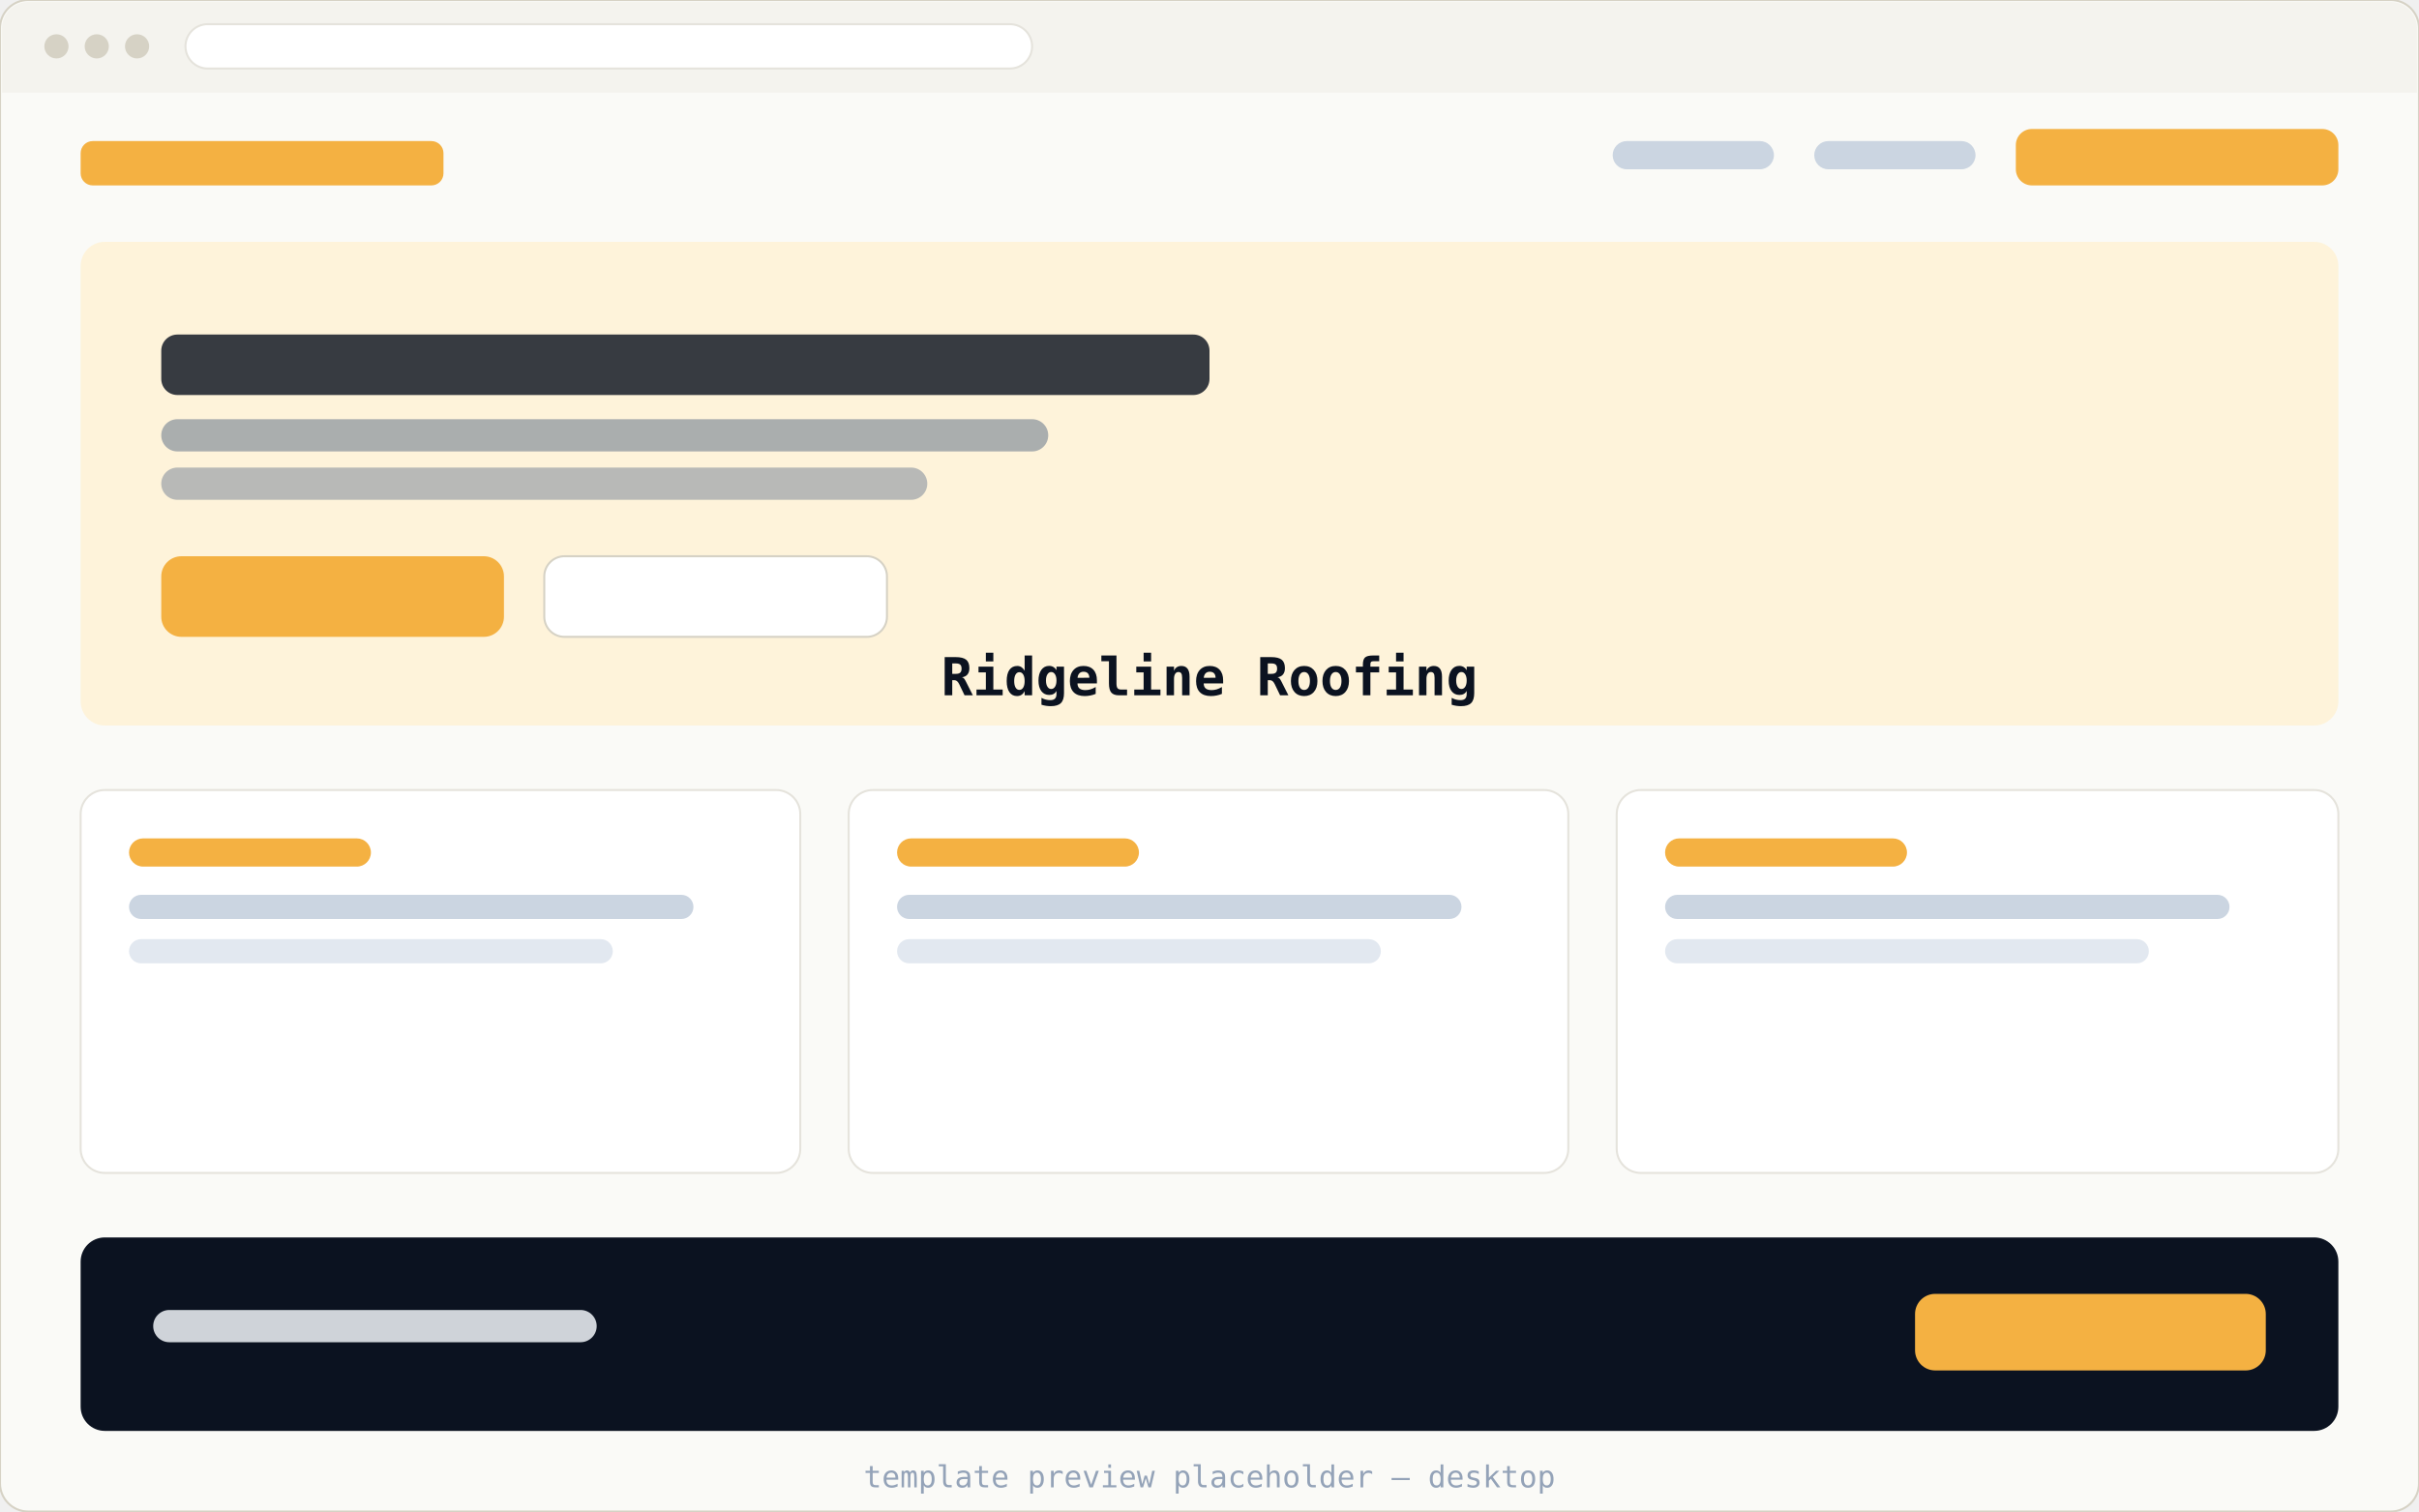
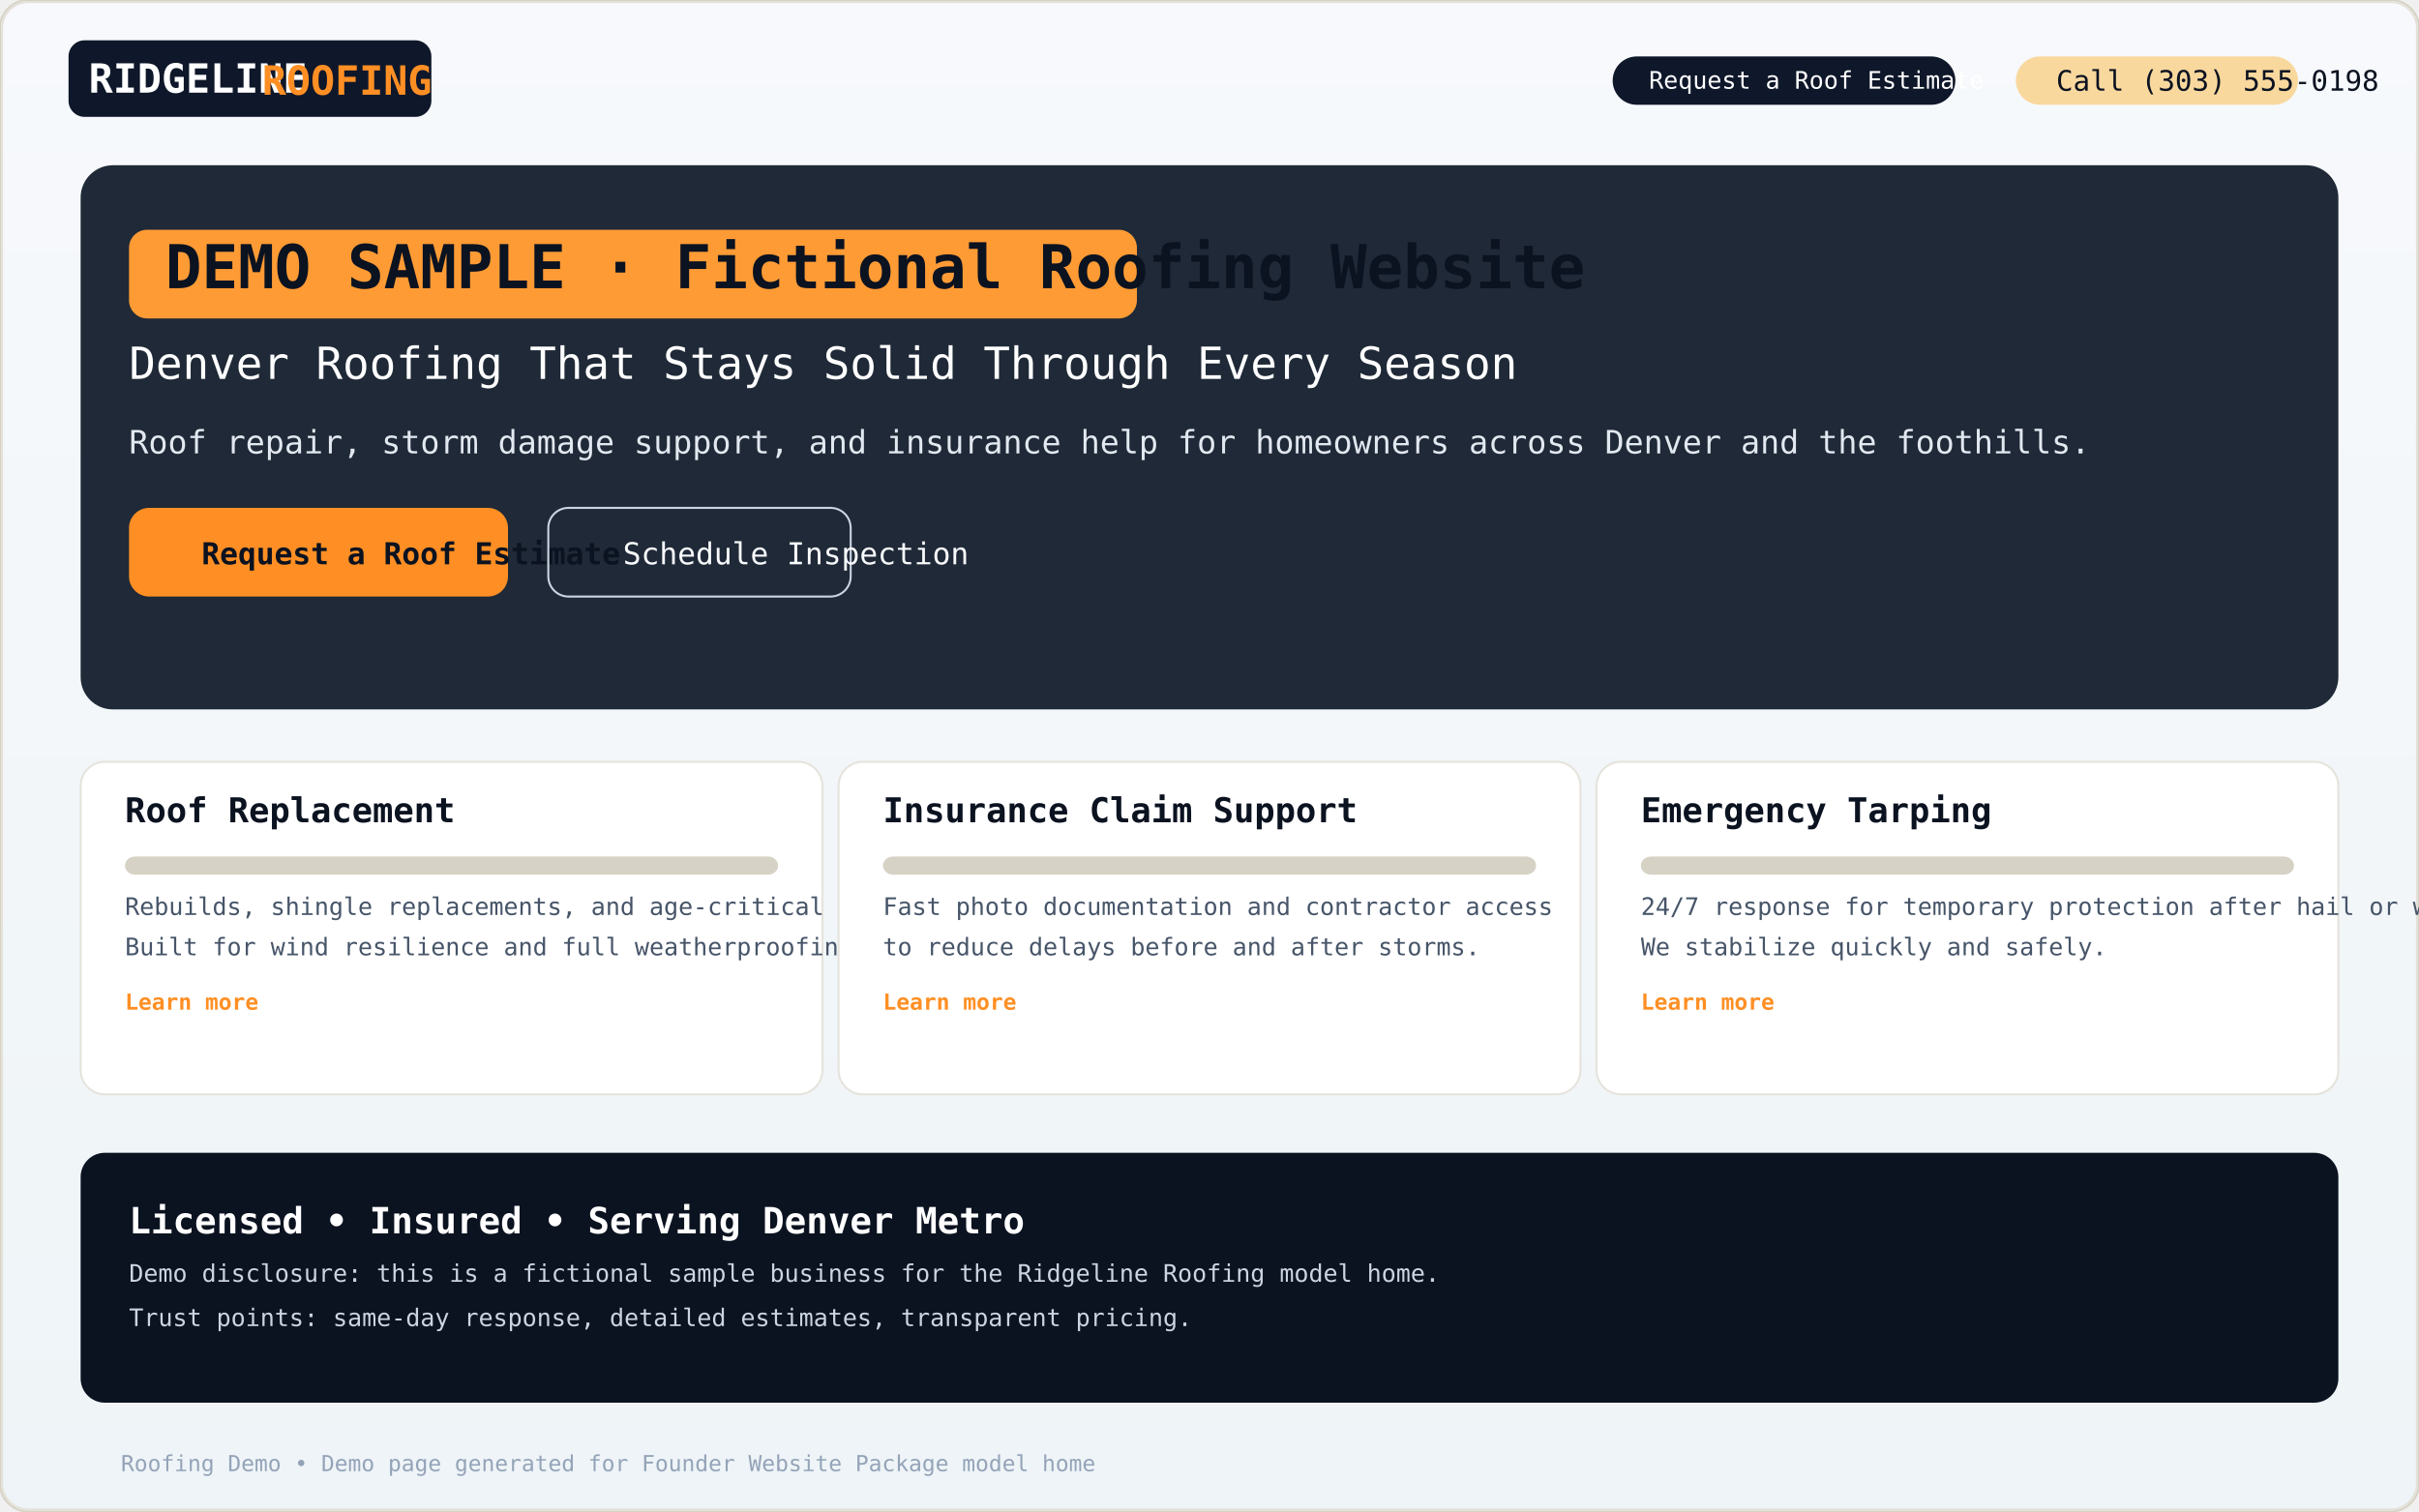
- <svg xmlns="http://www.w3.org/2000/svg" viewBox="0 0 1200 750" role="img" aria-label="Ridgeline Roofing desktop preview placeholder">
-   <rect width="1200" height="750" rx="14" fill="#fafaf7" stroke="#d6d2c5" />
-   <rect x="1" y="1" width="1198" height="44" rx="13" fill="#f4f3ee" />
-   <rect x="1" y="32" width="1198" height="14" fill="#f4f3ee" />
-   <circle cx="28" cy="23" r="6" fill="#d6d2c5" />
-   <circle cx="48" cy="23" r="6" fill="#d6d2c5" />
-   <circle cx="68" cy="23" r="6" fill="#d6d2c5" />
-   <rect x="92" y="12" width="420" height="22" rx="11" fill="#fff" stroke="#e5e3dc" />
-   <rect x="40" y="70" width="180" height="22" rx="6" fill="#f4b142" />
-   <rect x="800" y="70" width="80" height="14" rx="7" fill="#cbd5e1" />
-   <rect x="900" y="70" width="80" height="14" rx="7" fill="#cbd5e1" />
-   <rect x="1000" y="64" width="160" height="28" rx="8" fill="#f4b142" />
-   <rect x="40" y="120" width="1120" height="240" rx="12" fill="#fef3da" />
-   <rect x="80" y="166" width="520" height="30" rx="8" fill="#0b1220" opacity="0.82" />
-   <rect x="80" y="208" width="440" height="16" rx="8" fill="#64748b" opacity="0.55" />
-   <rect x="80" y="232" width="380" height="16" rx="8" fill="#64748b" opacity="0.45" />
-   <rect x="80" y="276" width="170" height="40" rx="10" fill="#f4b142" />
-   <rect x="270" y="276" width="170" height="40" rx="10" fill="#fff" stroke="#d6d2c5" />
-   <rect x="40" y="392" width="357" height="190" rx="12" fill="#fff" stroke="#e5e3dc" />
-   <rect x="421" y="392" width="357" height="190" rx="12" fill="#fff" stroke="#e5e3dc" />
-   <rect x="802" y="392" width="358" height="190" rx="12" fill="#fff" stroke="#e5e3dc" />
-   <rect x="64" y="416" width="120" height="14" rx="7" fill="#f4b142" />
-   <rect x="445" y="416" width="120" height="14" rx="7" fill="#f4b142" />
-   <rect x="826" y="416" width="120" height="14" rx="7" fill="#f4b142" />
-   <rect x="64" y="444" width="280" height="12" rx="6" fill="#cbd5e1" />
-   <rect x="64" y="466" width="240" height="12" rx="6" fill="#e2e8f0" />
-   <rect x="445" y="444" width="280" height="12" rx="6" fill="#cbd5e1" />
-   <rect x="445" y="466" width="240" height="12" rx="6" fill="#e2e8f0" />
-   <rect x="826" y="444" width="280" height="12" rx="6" fill="#cbd5e1" />
-   <rect x="826" y="466" width="240" height="12" rx="6" fill="#e2e8f0" />
-   <rect x="40" y="614" width="1120" height="96" rx="12" fill="#0b1220" />
-   <rect x="76" y="650" width="220" height="16" rx="8" fill="#f1f5f9" opacity="0.85" />
-   <rect x="950" y="642" width="174" height="38" rx="10" fill="#f4b142" />
-   <text x="600" y="345" text-anchor="middle" font-family="'JetBrains Mono', Menlo, monospace" font-size="26" font-weight="700" fill="#0b1220">Ridgeline Roofing</text>
-   <text x="600" y="738" text-anchor="middle" font-family="'JetBrains Mono', Menlo, monospace" font-size="15" fill="#94a3b8">template preview placeholder — desktop</text>
+ <svg xmlns="http://www.w3.org/2000/svg" viewBox="0 0 1200 750" role="img" aria-label="Ridgeline Roofing desktop demo preview">
+   <defs>
+     <linearGradient id="sky" x1="0" x2="0" y1="0" y2="1">
+       <stop offset="0" stop-color="#f7f9fc" />
+       <stop offset="1" stop-color="#eef4f7" />
+     </linearGradient>
+   </defs>
+   <rect width="1200" height="750" rx="14" fill="url(#sky)" stroke="#d6d2c5" />
+   <rect x="1" y="1" width="1198" height="748" rx="13" fill="none" stroke="#e4e1d9" />
+   <rect x="34" y="20" width="180" height="38" rx="8" fill="#0f172a" />
+   <text x="44" y="46" font-family="'JetBrains Mono', Menlo, monospace" font-size="20" font-weight="700" fill="#ffffff">RIDGELINE</text>
+   <text x="130" y="47" font-family="'JetBrains Mono', Menlo, monospace" font-size="20" font-weight="700" fill="#ff8f24">ROOFING</text>
+   <rect x="1000" y="28" width="140" height="24" rx="12" fill="#f9d89e" />
+   <text x="1020" y="45" font-family="'JetBrains Mono', Menlo, monospace" font-size="14" fill="#0b1220">Call (303) 555-0198</text>
+   <rect x="800" y="28" width="170" height="24" rx="12" fill="#0f172a" />
+   <text x="818" y="44" font-family="'JetBrains Mono', Menlo, monospace" font-size="12" fill="#ffffff">Request a Roof Estimate</text>
+   <rect x="40" y="82" width="1120" height="270" rx="16" fill="#1f2937" />
+   <rect x="64" y="114" width="500" height="44" rx="9" fill="#ff9b35" />
+   <text x="82" y="143" font-family="'JetBrains Mono', Menlo, monospace" font-size="30" fill="#0b1220" font-weight="700">DEMO SAMPLE · Fictional Roofing Website</text>
+   <text x="64" y="188" font-family="'JetBrains Mono', Menlo, monospace" font-size="22" fill="#ffffff">Denver Roofing That Stays Solid Through Every Season</text>
+   <text x="64" y="225" font-family="'JetBrains Mono', Menlo, monospace" font-size="16" fill="#e2e8f0">Roof repair, storm damage support, and insurance help for homeowners across Denver and the foothills.</text>
+   <rect x="64" y="252" width="188" height="44" rx="10" fill="#ff8f24" />
+   <text x="100" y="280" font-family="'JetBrains Mono', Menlo, monospace" font-size="15" fill="#0b1220" font-weight="700">Request a Roof Estimate</text>
+   <rect x="272" y="252" width="150" height="44" rx="10" fill="transparent" stroke="#cbd5e1" />
+   <text x="309" y="280" font-family="'JetBrains Mono', Menlo, monospace" font-size="15" fill="#f8fafc">Schedule Inspection</text>
+   <rect x="40" y="378" width="368" height="165" rx="12" fill="#ffffff" stroke="#e5e3dc" />
+   <text x="62" y="408" font-family="'JetBrains Mono', Menlo, monospace" font-size="17" font-weight="700" fill="#0b1220">Roof Replacement</text>
+   <rect x="62" y="425" width="324" height="9" rx="5" fill="#d6d2c5" />
+   <text x="62" y="454" font-family="'JetBrains Mono', Menlo, monospace" font-size="12" fill="#475569">Rebuilds, shingle replacements, and age-critical systems.</text>
+   <text x="62" y="474" font-family="'JetBrains Mono', Menlo, monospace" font-size="12" fill="#475569">Built for wind resilience and full weatherproofing.</text>
+   <text x="62" y="501" font-family="'JetBrains Mono', Menlo, monospace" font-size="11" fill="#ff8f24" font-weight="700">Learn more</text>
+   <rect x="416" y="378" width="368" height="165" rx="12" fill="#ffffff" stroke="#e5e3dc" />
+   <text x="438" y="408" font-family="'JetBrains Mono', Menlo, monospace" font-size="17" font-weight="700" fill="#0b1220">Insurance Claim Support</text>
+   <rect x="438" y="425" width="324" height="9" rx="5" fill="#d6d2c5" />
+   <text x="438" y="454" font-family="'JetBrains Mono', Menlo, monospace" font-size="12" fill="#475569">Fast photo documentation and contractor access</text>
+   <text x="438" y="474" font-family="'JetBrains Mono', Menlo, monospace" font-size="12" fill="#475569">to reduce delays before and after storms.</text>
+   <text x="438" y="501" font-family="'JetBrains Mono', Menlo, monospace" font-size="11" fill="#ff8f24" font-weight="700">Learn more</text>
+   <rect x="792" y="378" width="368" height="165" rx="12" fill="#ffffff" stroke="#e5e3dc" />
+   <text x="814" y="408" font-family="'JetBrains Mono', Menlo, monospace" font-size="17" font-weight="700" fill="#0b1220">Emergency Tarping</text>
+   <rect x="814" y="425" width="324" height="9" rx="5" fill="#d6d2c5" />
+   <text x="814" y="454" font-family="'JetBrains Mono', Menlo, monospace" font-size="12" fill="#475569">24/7 response for temporary protection after hail or wind.</text>
+   <text x="814" y="474" font-family="'JetBrains Mono', Menlo, monospace" font-size="12" fill="#475569">We stabilize quickly and safely.</text>
+   <text x="814" y="501" font-family="'JetBrains Mono', Menlo, monospace" font-size="11" fill="#ff8f24" font-weight="700">Learn more</text>
+   <rect x="40" y="572" width="1120" height="124" rx="12" fill="#0b1220" />
+   <text x="64" y="612" font-family="'JetBrains Mono', Menlo, monospace" font-size="18" fill="#ffffff" font-weight="700">Licensed • Insured • Serving Denver Metro</text>
+   <text x="64" y="636" font-family="'JetBrains Mono', Menlo, monospace" font-size="12" fill="#cbd5e1">Demo disclosure: this is a fictional sample business for the Ridgeline Roofing model home.</text>
+   <text x="64" y="658" font-family="'JetBrains Mono', Menlo, monospace" font-size="12" fill="#cbd5e1">Trust points: same-day response, detailed estimates, transparent pricing.</text>
+   <text x="60" y="730" font-family="'JetBrains Mono', Menlo, monospace" font-size="11" fill="#94a3b8">Roofing Demo • Demo page generated for Founder Website Package model home</text>
</svg>
